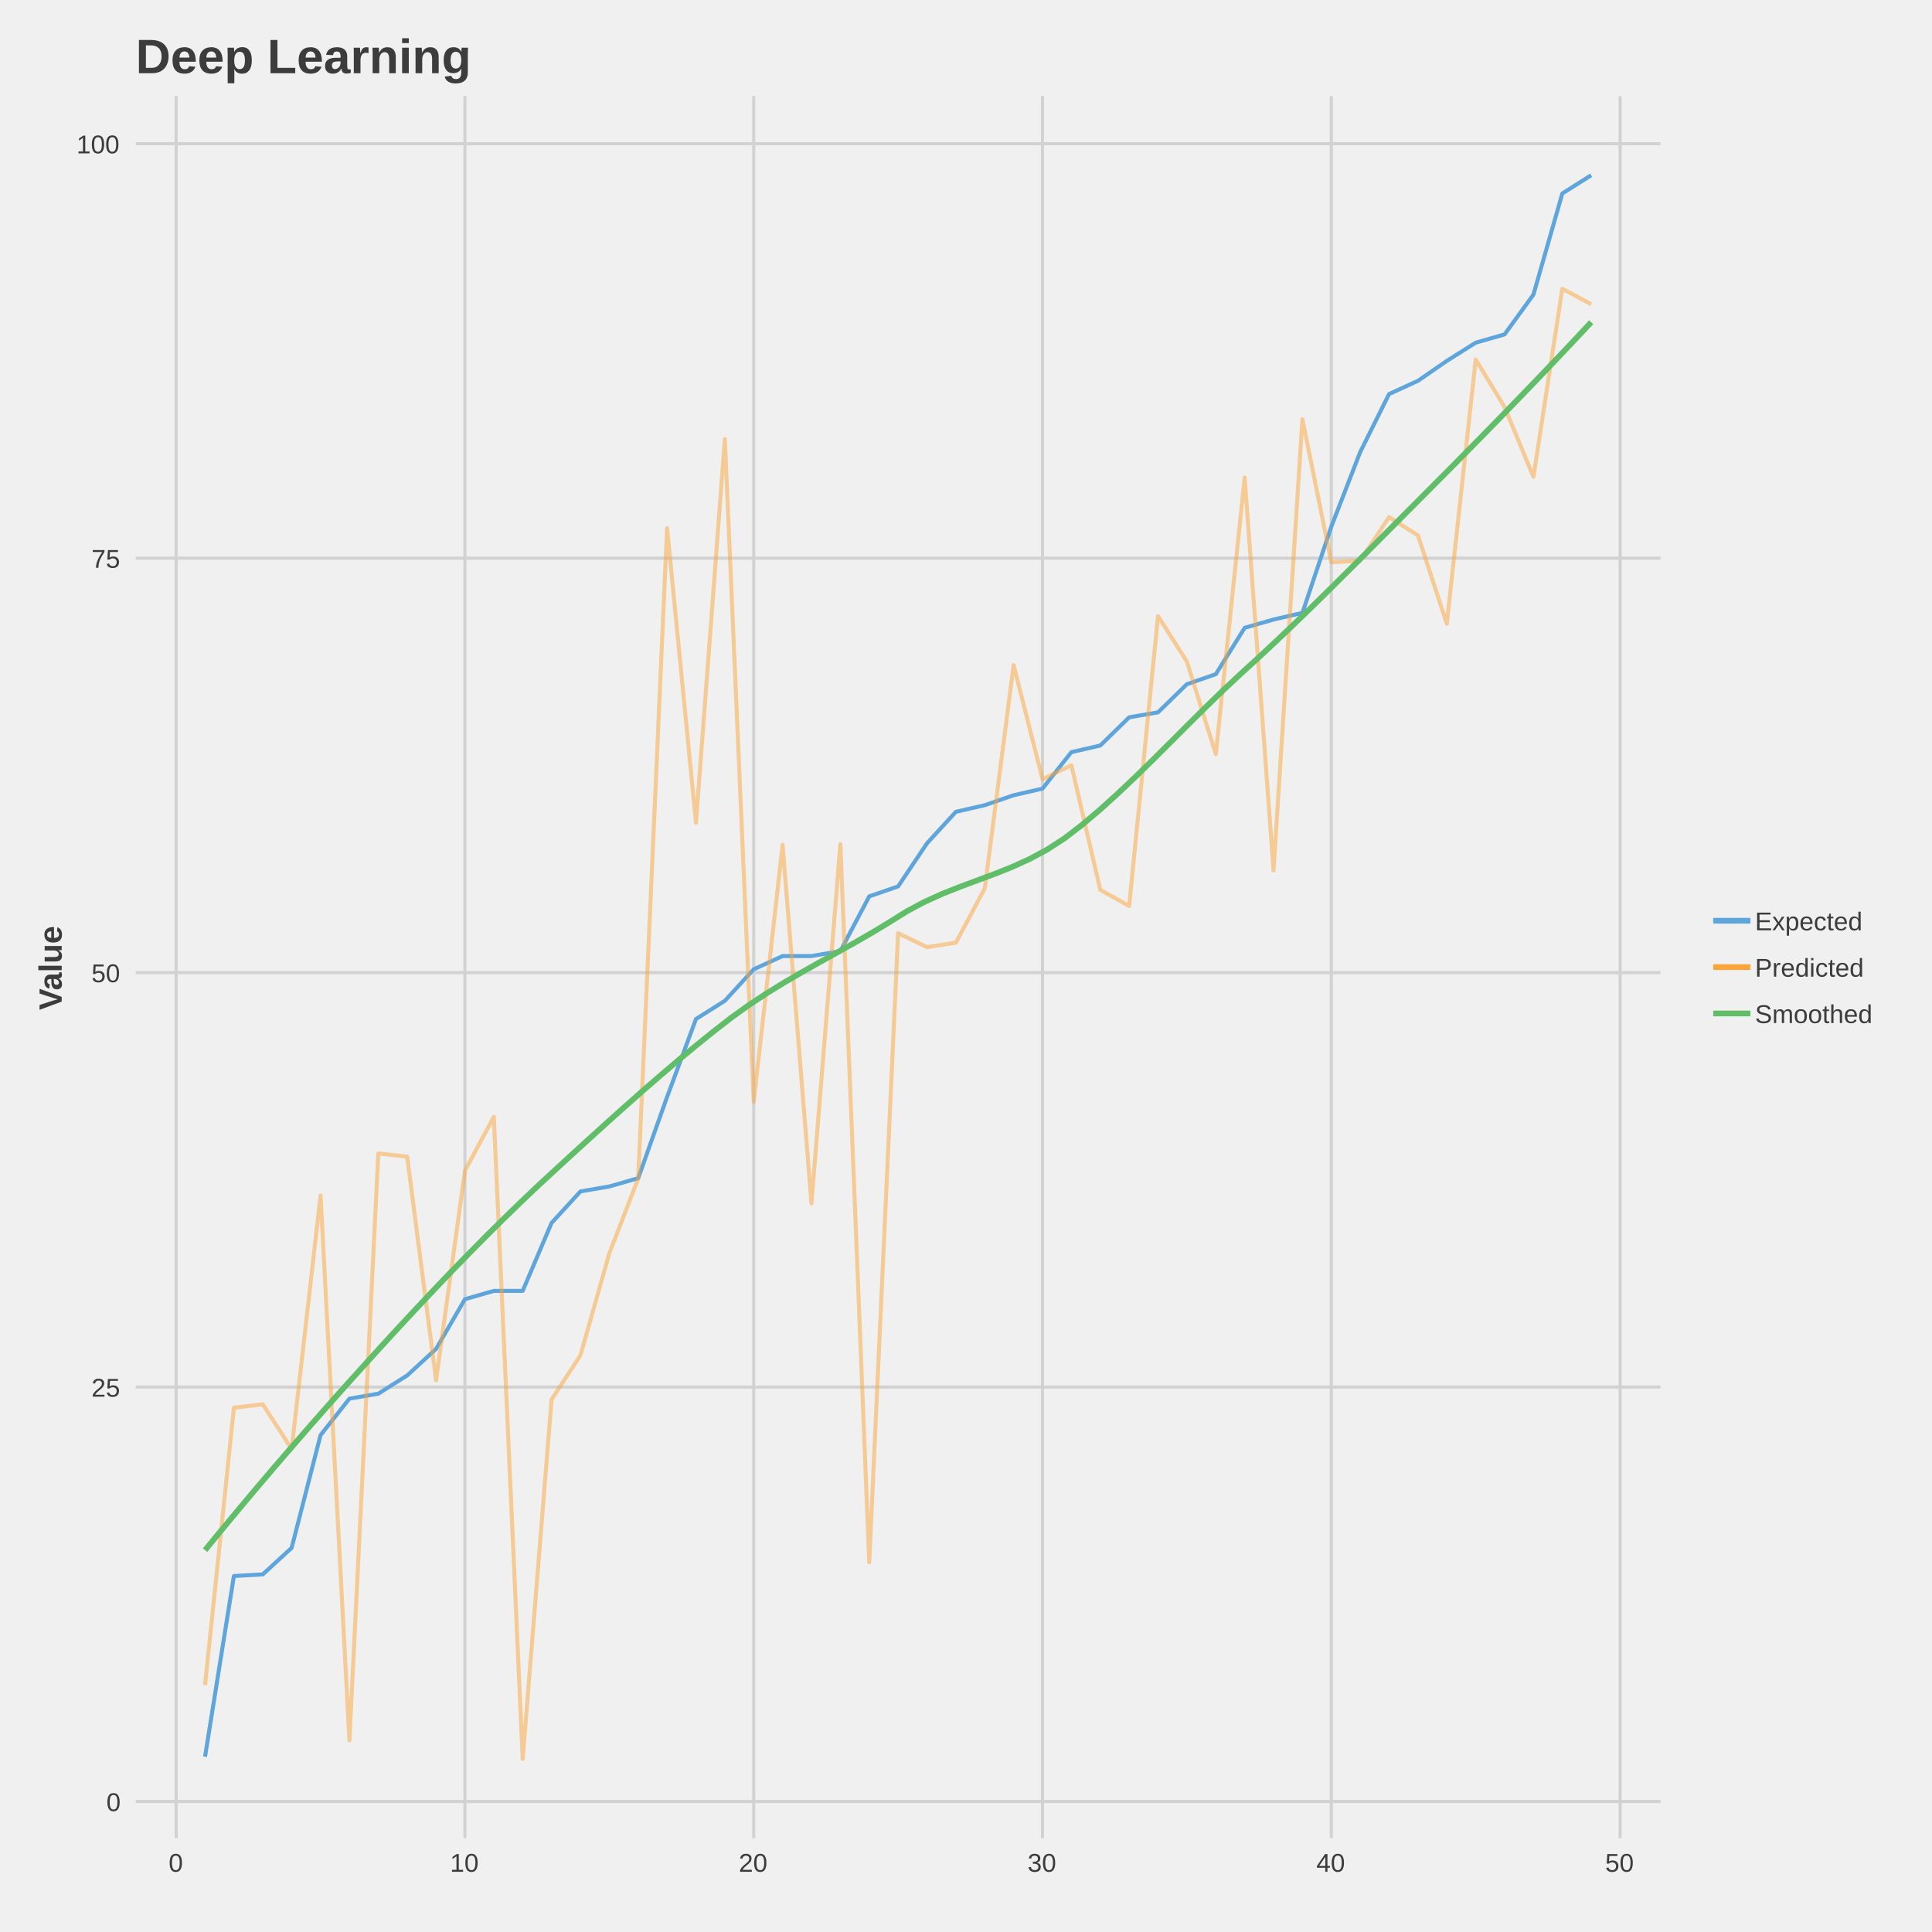
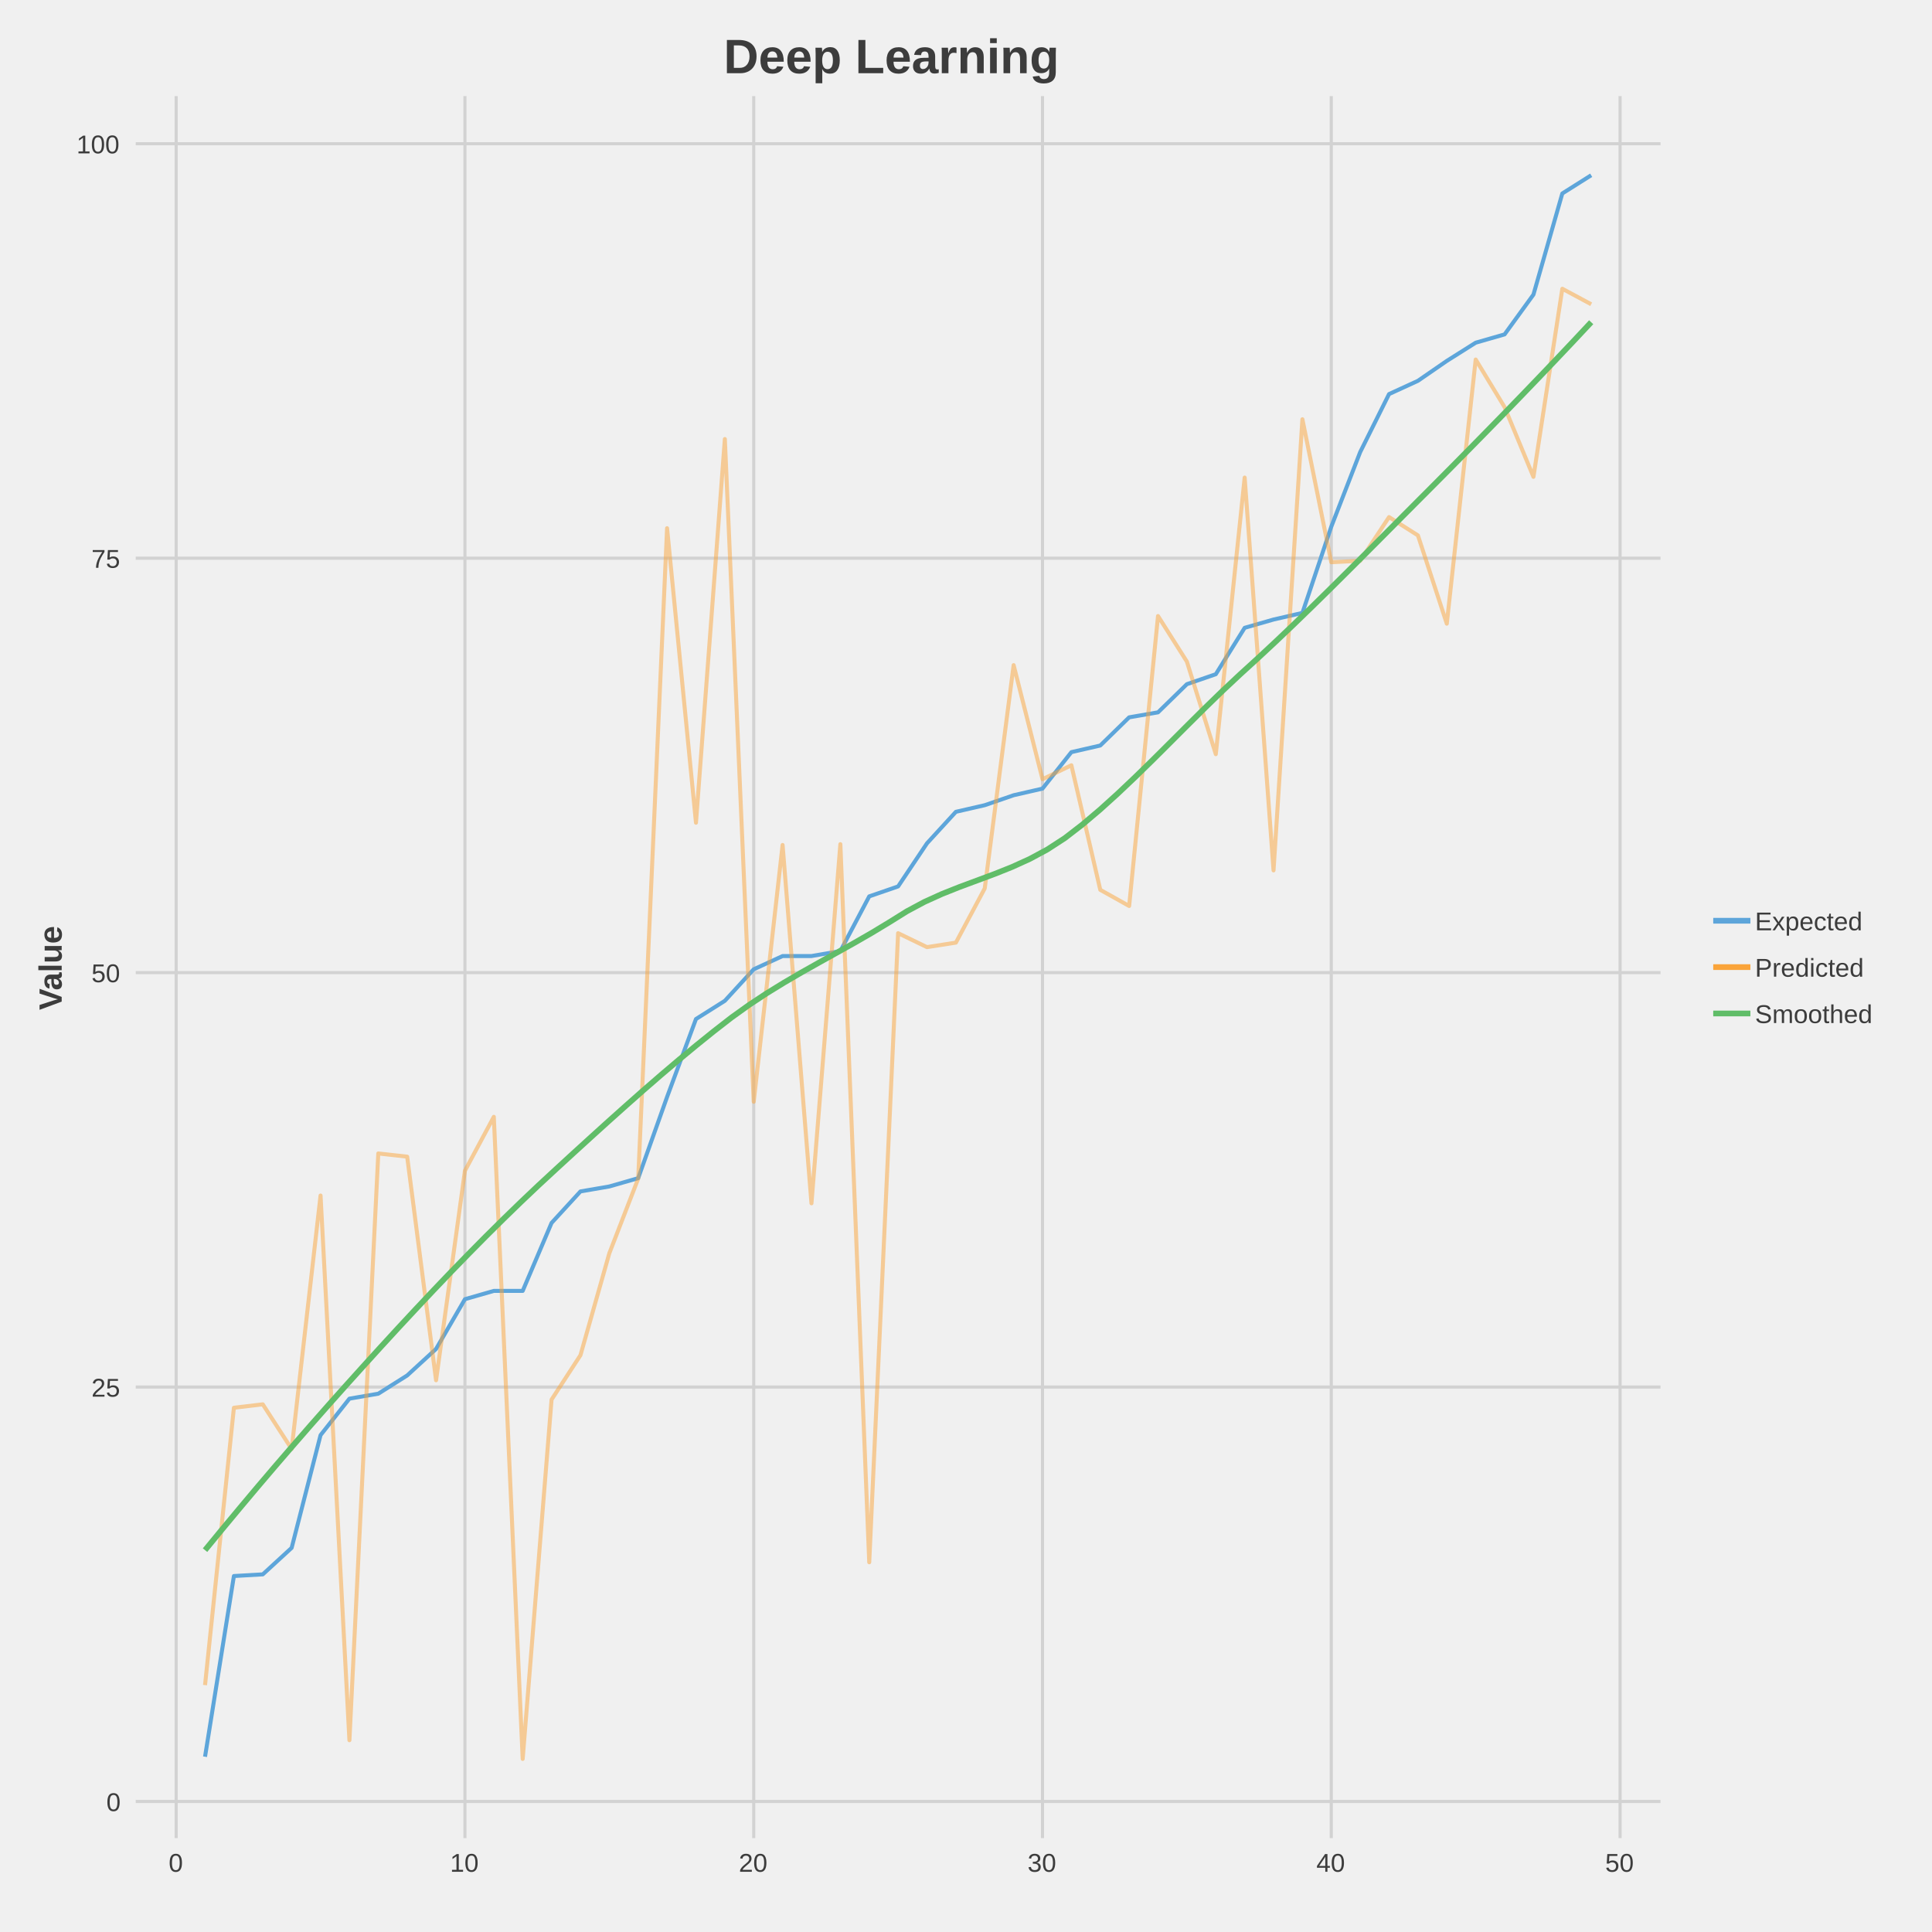
<svg xmlns="http://www.w3.org/2000/svg" viewBox="0 0 720.00 720.00">
  <defs>
    <style type="text/css">
    line, polyline, path, rect, circle {
      fill: none;
      stroke: #000000;
      stroke-linecap: round;
      stroke-linejoin: round;
      stroke-miterlimit: 10.00;
    }
  </style>
  </defs>
  <rect width="100%" height="100%" style="stroke: none; fill: #FFFFFF;" />
  <rect x="0.00" y="0.00" width="720.00" height="720.00" style="stroke-width: 1.16; stroke: none; fill: #F0F0F0;" />
  <defs>
    <clipPath id="cpNTAuNTc4Mnw2MTguODI0fDY4NS4wMTN8MzUuNzk5NQ==">
      <rect x="50.58" y="35.80" width="568.25" height="649.21" />
    </clipPath>
  </defs>
  <rect x="50.58" y="35.80" width="568.25" height="649.21" style="stroke-width: 1.16; stroke: none; fill: #F0F0F0;" clip-path="url(#cpNTAuNTc4Mnw2MTguODI0fDY4NS4wMTN8MzUuNzk5NQ==)" />
  <polyline points="50.58,671.36 618.82,671.36 " style="stroke-width: 1.16; stroke: #D2D2D2; stroke-linecap: butt;" clip-path="url(#cpNTAuNTc4Mnw2MTguODI0fDY4NS4wMTN8MzUuNzk5NQ==)" />
  <polyline points="50.58,516.91 618.82,516.91 " style="stroke-width: 1.16; stroke: #D2D2D2; stroke-linecap: butt;" clip-path="url(#cpNTAuNTc4Mnw2MTguODI0fDY4NS4wMTN8MzUuNzk5NQ==)" />
  <polyline points="50.58,362.47 618.82,362.47 " style="stroke-width: 1.16; stroke: #D2D2D2; stroke-linecap: butt;" clip-path="url(#cpNTAuNTc4Mnw2MTguODI0fDY4NS4wMTN8MzUuNzk5NQ==)" />
  <polyline points="50.58,208.02 618.82,208.02 " style="stroke-width: 1.16; stroke: #D2D2D2; stroke-linecap: butt;" clip-path="url(#cpNTAuNTc4Mnw2MTguODI0fDY4NS4wMTN8MzUuNzk5NQ==)" />
  <polyline points="50.58,53.57 618.82,53.57 " style="stroke-width: 1.16; stroke: #D2D2D2; stroke-linecap: butt;" clip-path="url(#cpNTAuNTc4Mnw2MTguODI0fDY4NS4wMTN8MzUuNzk5NQ==)" />
  <polyline points="65.65,685.01 65.65,35.80 " style="stroke-width: 1.16; stroke: #D2D2D2; stroke-linecap: butt;" clip-path="url(#cpNTAuNTc4Mnw2MTguODI0fDY4NS4wMTN8MzUuNzk5NQ==)" />
  <polyline points="173.27,685.01 173.27,35.80 " style="stroke-width: 1.16; stroke: #D2D2D2; stroke-linecap: butt;" clip-path="url(#cpNTAuNTc4Mnw2MTguODI0fDY4NS4wMTN8MzUuNzk5NQ==)" />
  <polyline points="280.89,685.01 280.89,35.80 " style="stroke-width: 1.16; stroke: #D2D2D2; stroke-linecap: butt;" clip-path="url(#cpNTAuNTc4Mnw2MTguODI0fDY4NS4wMTN8MzUuNzk5NQ==)" />
  <polyline points="388.51,685.01 388.51,35.80 " style="stroke-width: 1.16; stroke: #D2D2D2; stroke-linecap: butt;" clip-path="url(#cpNTAuNTc4Mnw2MTguODI0fDY4NS4wMTN8MzUuNzk5NQ==)" />
  <polyline points="496.13,685.01 496.13,35.80 " style="stroke-width: 1.16; stroke: #D2D2D2; stroke-linecap: butt;" clip-path="url(#cpNTAuNTc4Mnw2MTguODI0fDY4NS4wMTN8MzUuNzk5NQ==)" />
  <polyline points="603.76,685.01 603.76,35.80 " style="stroke-width: 1.16; stroke: #D2D2D2; stroke-linecap: butt;" clip-path="url(#cpNTAuNTc4Mnw2MTguODI0fDY4NS4wMTN8MzUuNzk5NQ==)" />
  <polyline points="76.41,654.68 87.17,587.34 97.93,586.72 108.69,576.84 119.46,534.83 130.22,521.24 140.98,519.39 151.74,512.59 162.51,502.71 173.27,484.17 184.03,481.08 194.79,481.08 205.55,455.75 216.32,444.01 227.08,442.16 237.84,439.07 248.60,408.80 259.37,379.76 270.13,372.97 280.89,361.23 291.65,356.29 302.41,356.29 313.18,354.44 323.94,334.05 334.70,330.34 345.46,314.28 356.23,302.54 366.99,300.07 377.75,296.36 388.51,293.89 399.27,280.30 410.04,277.83 420.80,267.33 431.56,265.47 442.32,254.97 453.09,251.26 463.85,233.97 474.61,230.88 485.37,228.41 496.13,196.28 506.90,168.48 517.66,146.86 528.42,141.92 539.18,134.50 549.95,127.71 560.71,124.62 571.47,109.79 582.23,72.10 592.99,65.31 " style="stroke-width: 1.49; stroke: #5DA5DA; stroke-linecap: butt;" clip-path="url(#cpNTAuNTc4Mnw2MTguODI0fDY4NS4wMTN8MzUuNzk5NQ==)" />
  <polyline points="76.41,627.99 87.17,524.63 97.93,523.35 108.69,540.00 119.46,445.54 130.22,648.53 140.98,429.86 151.74,431.05 162.51,514.39 173.27,436.30 184.03,416.21 194.79,655.50 205.55,521.59 216.32,505.05 227.08,467.05 237.84,439.24 248.60,196.85 259.37,306.60 270.13,163.62 280.89,410.59 291.65,314.90 302.41,448.44 313.18,314.59 323.94,582.21 334.70,347.77 345.46,352.97 356.23,351.29 366.99,331.07 377.75,247.87 388.51,290.39 399.27,285.19 410.04,331.62 420.80,337.63 431.56,229.58 442.32,246.57 453.09,281.06 463.85,177.98 474.61,324.37 485.37,156.25 496.13,209.53 506.90,208.99 517.66,192.70 528.42,199.53 539.18,232.43 549.95,133.98 560.71,151.72 571.47,177.71 582.23,107.61 592.99,113.39 " style="stroke-width: 1.49; stroke: #FAA43A; stroke-opacity: 0.50; stroke-linecap: butt;" clip-path="url(#cpNTAuNTc4Mnw2MTguODI0fDY4NS4wMTN8MzUuNzk5NQ==)" />
  <polyline points="76.41,577.69 82.95,569.73 89.49,561.86 96.02,554.09 102.56,546.41 109.10,538.82 115.64,531.31 122.18,523.89 128.72,516.55 135.26,509.29 141.80,502.09 148.34,494.97 154.88,487.94 161.42,480.99 167.95,474.15 174.49,467.42 181.03,460.80 187.57,454.32 194.11,447.97 200.65,441.77 207.19,435.72 213.73,429.72 220.27,423.76 226.81,417.84 233.35,411.99 239.88,406.21 246.42,400.54 252.96,394.99 259.50,389.57 266.04,384.30 272.58,379.22 279.12,374.53 285.66,370.21 292.20,366.19 298.74,362.37 305.28,358.69 311.81,355.06 318.35,351.41 324.89,347.64 331.43,343.69 337.97,339.61 344.51,336.11 351.05,333.15 357.59,330.55 364.13,328.12 370.67,325.69 377.20,323.08 383.74,320.11 390.28,316.59 396.82,312.35 403.36,307.30 409.90,301.77 416.44,295.86 422.98,289.67 429.52,283.28 436.06,276.77 442.60,270.23 449.13,263.75 455.67,257.40 462.21,251.27 468.75,245.31 475.29,239.22 481.83,233.00 488.37,226.67 494.91,220.25 501.45,213.76 507.99,207.23 514.53,200.66 521.06,194.08 527.60,187.51 534.14,180.95 540.68,174.36 547.22,167.73 553.76,161.07 560.30,154.37 566.84,147.62 573.38,140.82 579.92,133.97 586.46,127.06 592.99,120.08 " style="stroke-width: 2.13; stroke: #60BD68; stroke-linecap: butt;" clip-path="url(#cpNTAuNTc4Mnw2MTguODI0fDY4NS4wMTN8MzUuNzk5NQ==)" />
  <rect x="50.58" y="35.80" width="568.25" height="649.21" style="stroke-width: 1.16; stroke: none;" clip-path="url(#cpNTAuNTc4Mnw2MTguODI0fDY4NS4wMTN8MzUuNzk5NQ==)" />
  <defs>
    <clipPath id="cpMHw3MjB8NzIwfDA=">
      <rect x="0.00" y="0.00" width="720.00" height="720.00" />
    </clipPath>
  </defs>
  <g clip-path="url(#cpMHw3MjB8NzIwfDA=)">
    <text x="39.64" y="674.94" style="font-size: 9.60px; fill: #3C3C3C; font-family: Arial;" textLength="5.56px" lengthAdjust="spacingAndGlyphs">0</text>
  </g>
  <g clip-path="url(#cpMHw3MjB8NzIwfDA=)">
    <text x="34.08" y="520.49" style="font-size: 9.60px; fill: #3C3C3C; font-family: Arial;" textLength="11.12px" lengthAdjust="spacingAndGlyphs">25</text>
  </g>
  <g clip-path="url(#cpMHw3MjB8NzIwfDA=)">
    <text x="34.08" y="366.04" style="font-size: 9.60px; fill: #3C3C3C; font-family: Arial;" textLength="11.12px" lengthAdjust="spacingAndGlyphs">50</text>
  </g>
  <g clip-path="url(#cpMHw3MjB8NzIwfDA=)">
    <text x="34.08" y="211.60" style="font-size: 9.60px; fill: #3C3C3C; font-family: Arial;" textLength="11.12px" lengthAdjust="spacingAndGlyphs">75</text>
  </g>
  <g clip-path="url(#cpMHw3MjB8NzIwfDA=)">
    <text x="28.51" y="57.15" style="font-size: 9.60px; fill: #3C3C3C; font-family: Arial;" textLength="16.68px" lengthAdjust="spacingAndGlyphs">100</text>
  </g>
  <g clip-path="url(#cpMHw3MjB8NzIwfDA=)">
    <text x="62.86" y="697.55" style="font-size: 9.60px; fill: #3C3C3C; font-family: Arial;" textLength="5.56px" lengthAdjust="spacingAndGlyphs">0</text>
  </g>
  <g clip-path="url(#cpMHw3MjB8NzIwfDA=)">
    <text x="167.71" y="697.55" style="font-size: 9.60px; fill: #3C3C3C; font-family: Arial;" textLength="11.12px" lengthAdjust="spacingAndGlyphs">10</text>
  </g>
  <g clip-path="url(#cpMHw3MjB8NzIwfDA=)">
    <text x="275.33" y="697.55" style="font-size: 9.60px; fill: #3C3C3C; font-family: Arial;" textLength="11.12px" lengthAdjust="spacingAndGlyphs">20</text>
  </g>
  <g clip-path="url(#cpMHw3MjB8NzIwfDA=)">
    <text x="382.95" y="697.55" style="font-size: 9.60px; fill: #3C3C3C; font-family: Arial;" textLength="11.12px" lengthAdjust="spacingAndGlyphs">30</text>
  </g>
  <g clip-path="url(#cpMHw3MjB8NzIwfDA=)">
    <text x="490.57" y="697.55" style="font-size: 9.60px; fill: #3C3C3C; font-family: Arial;" textLength="11.12px" lengthAdjust="spacingAndGlyphs">40</text>
  </g>
  <g clip-path="url(#cpMHw3MjB8NzIwfDA=)">
    <text x="598.20" y="697.55" style="font-size: 9.60px; fill: #3C3C3C; font-family: Arial;" textLength="11.12px" lengthAdjust="spacingAndGlyphs">50</text>
  </g>
  <g clip-path="url(#cpMHw3MjB8NzIwfDA=)">
    <text transform="translate(22.99,376.41) rotate(-90)" style="font-size: 12.00px; font-weight: bold; fill: #3C3C3C; font-family: Arial;" textLength="32.02px" lengthAdjust="spacingAndGlyphs">Value</text>
  </g>
  <rect x="630.78" y="328.51" width="74.82" height="63.80" style="stroke-width: 1.16; stroke: none; fill: #F0F0F0;" clip-path="url(#cpMHw3MjB8NzIwfDA=)" />
  <rect x="636.76" y="334.49" width="17.28" height="17.28" style="stroke-width: 1.16; stroke: none; fill: #F0F0F0;" clip-path="url(#cpMHw3MjB8NzIwfDA=)" />
  <line x1="638.48" y1="343.13" x2="652.31" y2="343.13" style="stroke-width: 1.49; stroke: #5DA5DA; stroke-linecap: butt;" clip-path="url(#cpMHw3MjB8NzIwfDA=)" />
  <line x1="638.48" y1="343.13" x2="652.31" y2="343.13" style="stroke-width: 2.13; stroke: #5DA5DA; stroke-linecap: butt;" clip-path="url(#cpMHw3MjB8NzIwfDA=)" />
  <rect x="636.76" y="351.77" width="17.28" height="17.28" style="stroke-width: 1.16; stroke: none; fill: #F0F0F0;" clip-path="url(#cpMHw3MjB8NzIwfDA=)" />
  <line x1="638.48" y1="360.41" x2="652.31" y2="360.41" style="stroke-width: 1.49; stroke: #FAA43A; stroke-linecap: butt;" clip-path="url(#cpMHw3MjB8NzIwfDA=)" />
  <line x1="638.48" y1="360.41" x2="652.31" y2="360.41" style="stroke-width: 2.13; stroke: #FAA43A; stroke-linecap: butt;" clip-path="url(#cpMHw3MjB8NzIwfDA=)" />
  <rect x="636.76" y="369.05" width="17.28" height="17.28" style="stroke-width: 1.16; stroke: none; fill: #F0F0F0;" clip-path="url(#cpMHw3MjB8NzIwfDA=)" />
  <line x1="638.48" y1="377.69" x2="652.31" y2="377.69" style="stroke-width: 1.49; stroke: #60BD68; stroke-linecap: butt;" clip-path="url(#cpMHw3MjB8NzIwfDA=)" />
  <line x1="638.48" y1="377.69" x2="652.31" y2="377.69" style="stroke-width: 2.13; stroke: #60BD68; stroke-linecap: butt;" clip-path="url(#cpMHw3MjB8NzIwfDA=)" />
  <g clip-path="url(#cpMHw3MjB8NzIwfDA=)">
    <text x="654.04" y="346.70" style="font-size: 9.60px; fill: #3C3C3C; font-family: Arial;" textLength="41.69px" lengthAdjust="spacingAndGlyphs">Expected</text>
  </g>
  <g clip-path="url(#cpMHw3MjB8NzIwfDA=)">
    <text x="654.04" y="363.98" style="font-size: 9.60px; fill: #3C3C3C; font-family: Arial;" textLength="42.25px" lengthAdjust="spacingAndGlyphs">Predicted</text>
  </g>
  <g clip-path="url(#cpMHw3MjB8NzIwfDA=)">
    <text x="654.04" y="381.26" style="font-size: 9.60px; fill: #3C3C3C; font-family: Arial;" textLength="45.59px" lengthAdjust="spacingAndGlyphs">Smoothed</text>
  </g>
  <g clip-path="url(#cpMHw3MjB8NzIwfDA=)">
-     <text x="50.58" y="27.29" style="font-size: 18.00px; font-weight: bold; fill: #3C3C3C; font-family: Arial;" textLength="130.03px" lengthAdjust="spacingAndGlyphs">Deep Learning </text>
+     <text x="269.69" y="27.29" style="font-size: 18.00px; font-weight: bold; fill: #3C3C3C; font-family: Arial;" textLength="130.03px" lengthAdjust="spacingAndGlyphs">Deep Learning </text>
  </g>
</svg>
